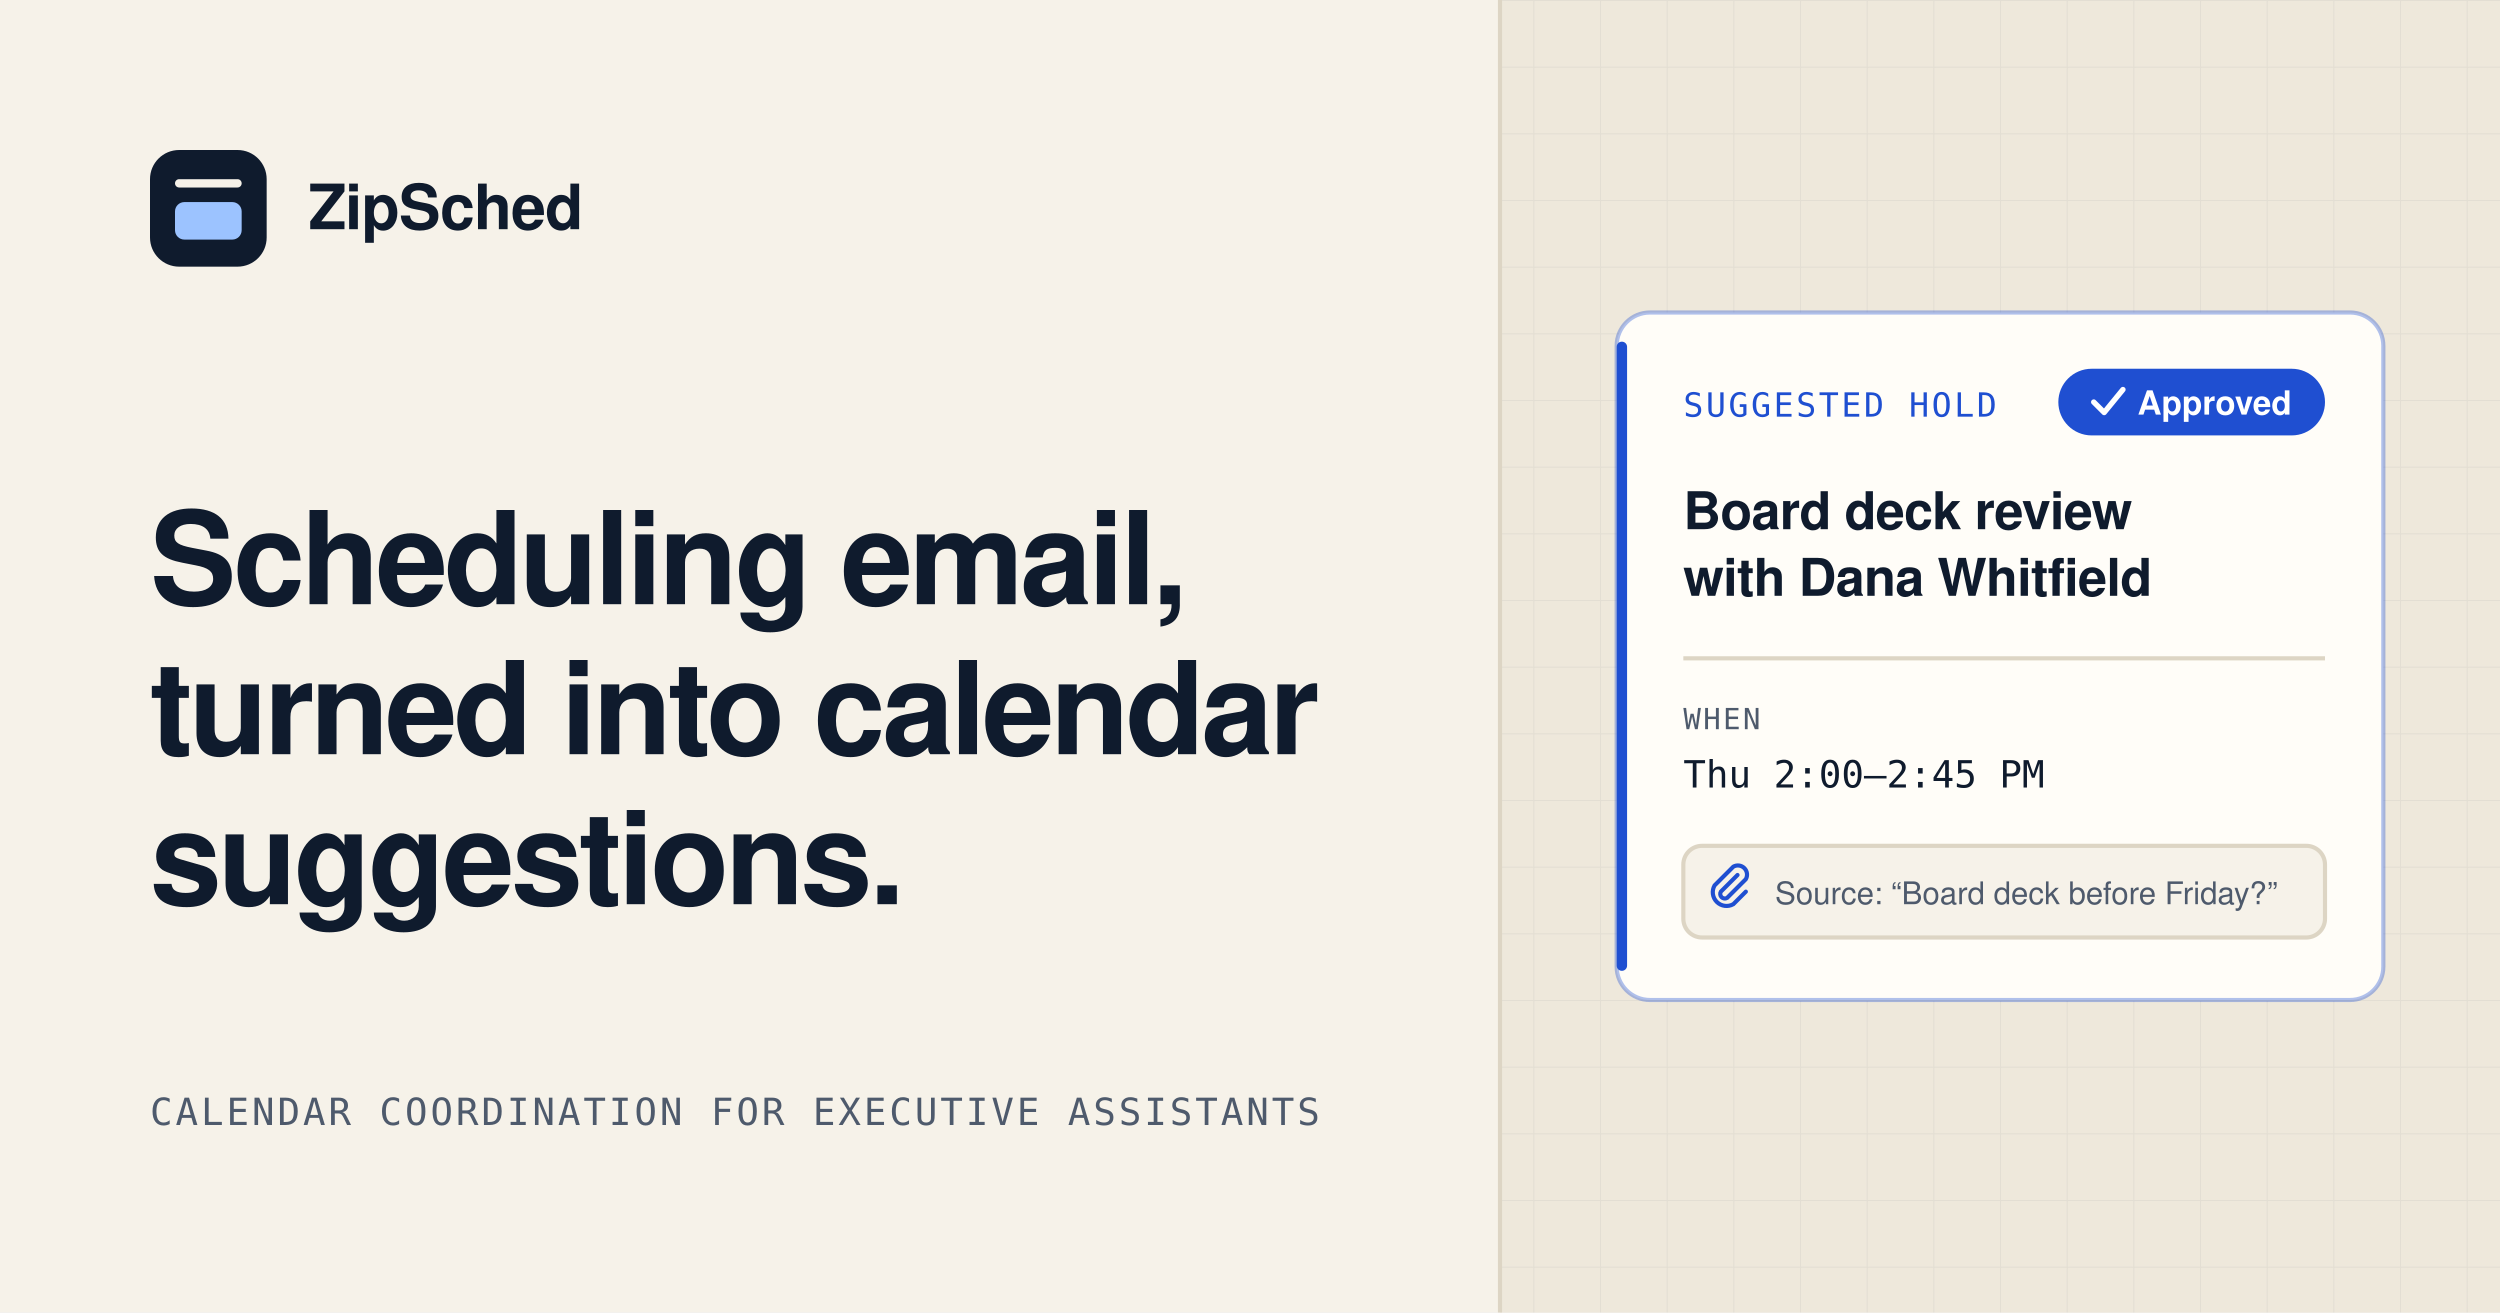
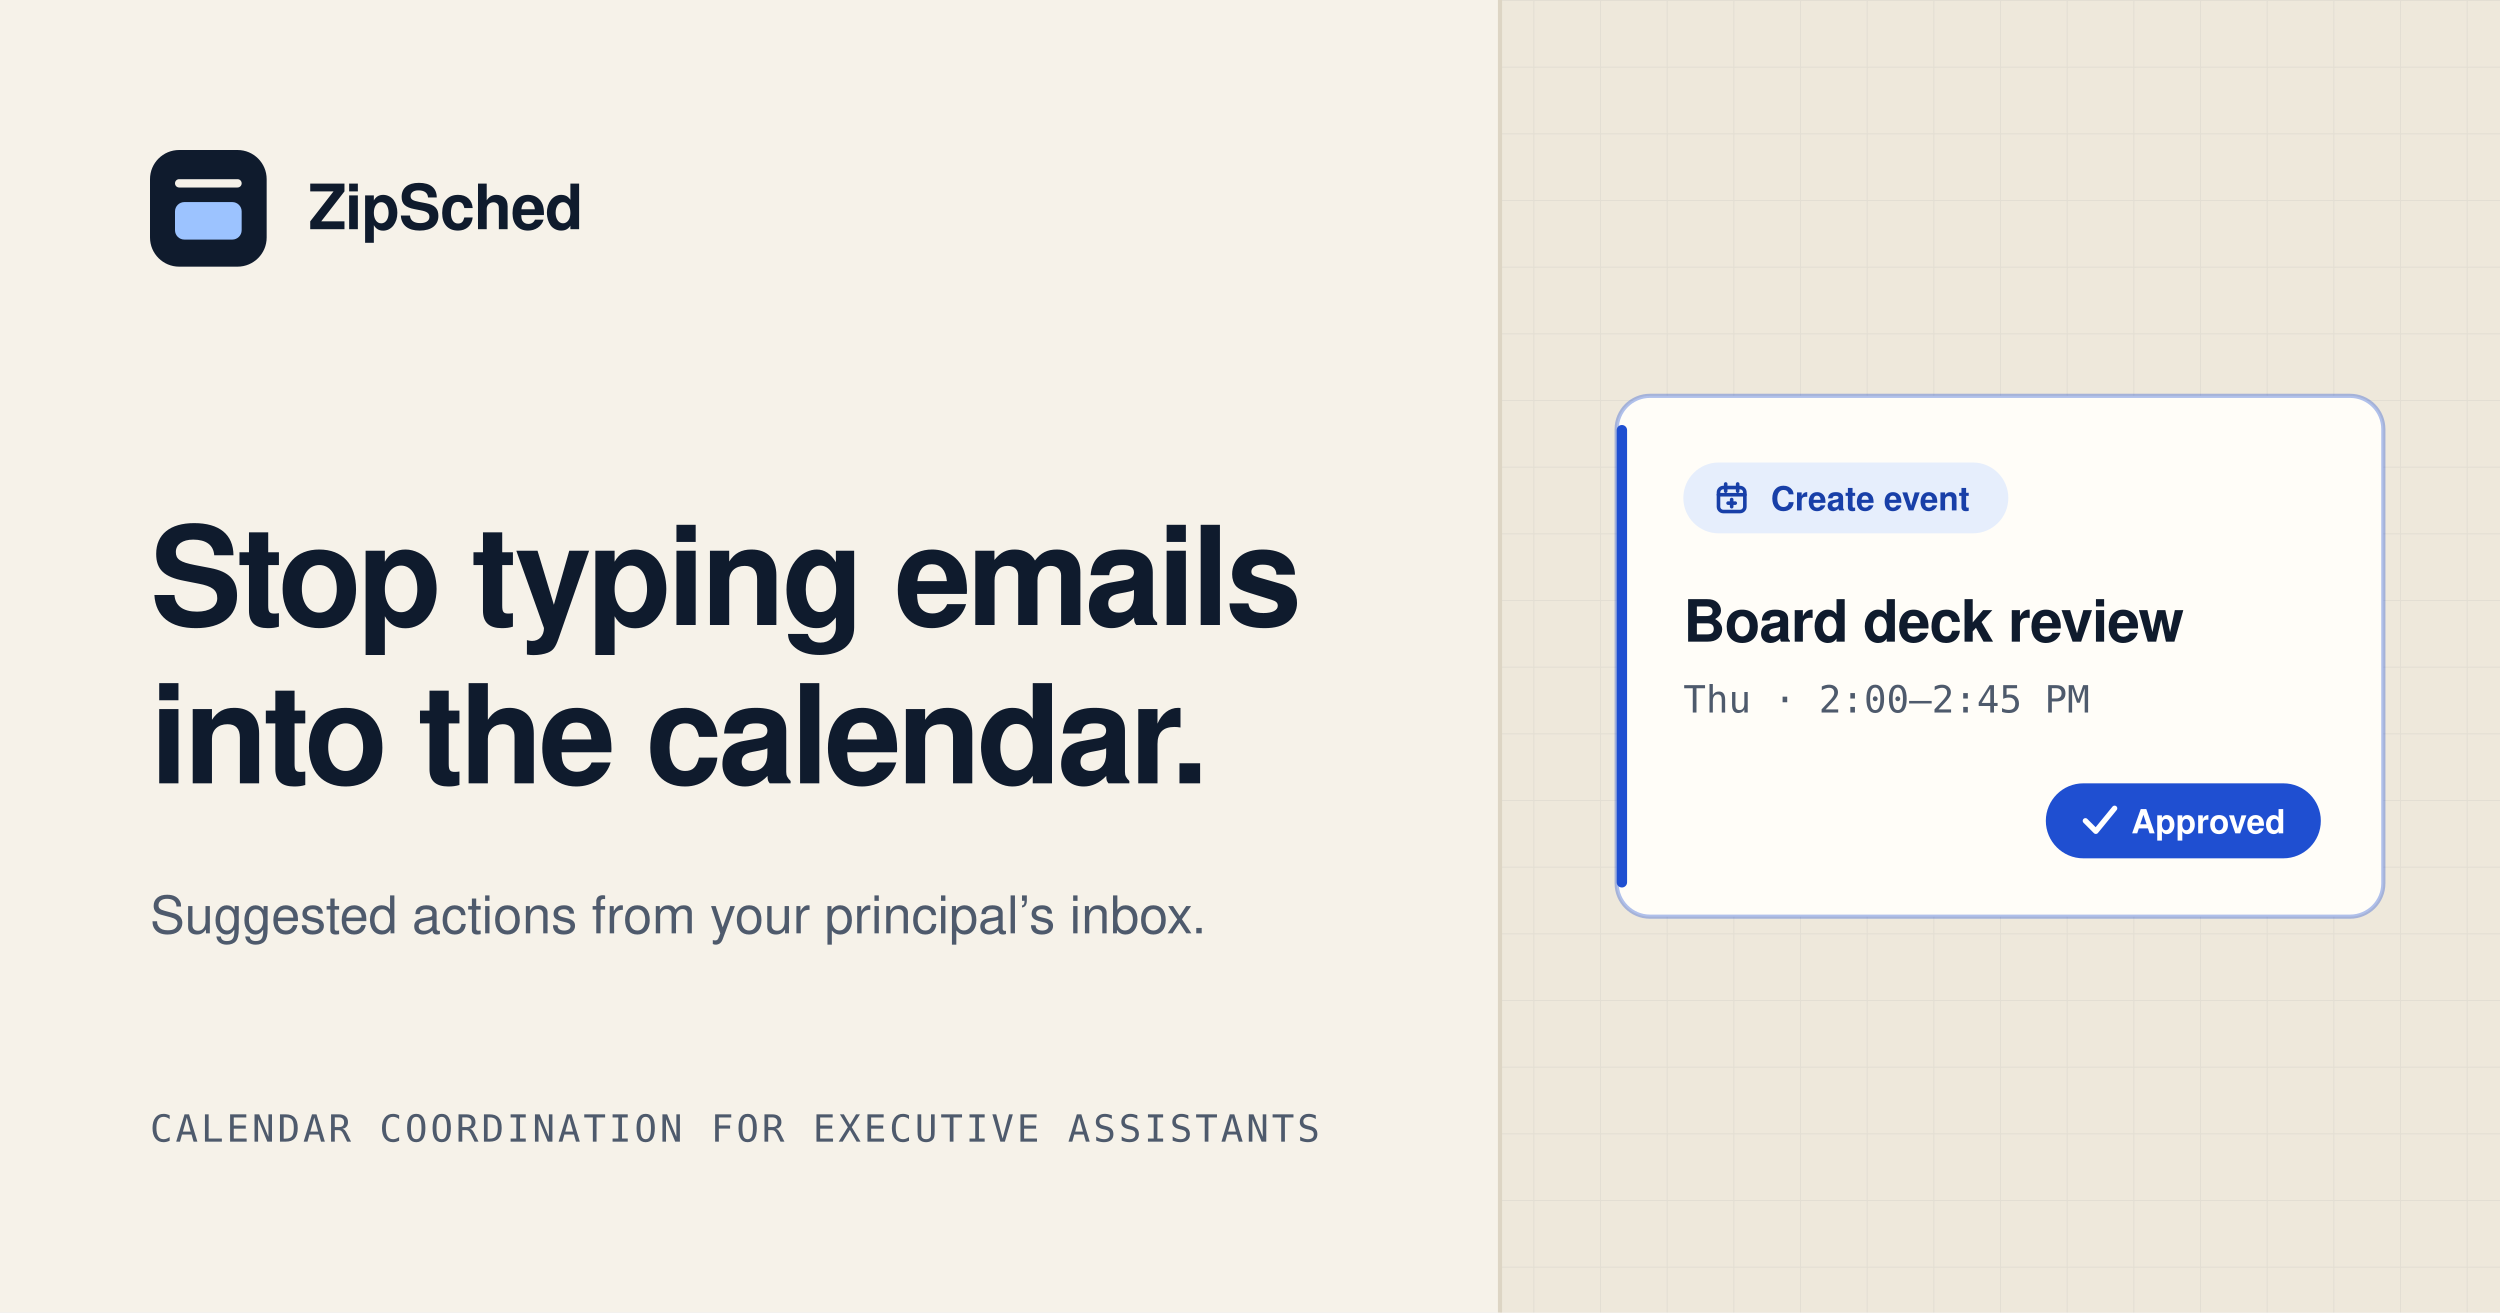
<svg xmlns="http://www.w3.org/2000/svg" width="1200" height="630" viewBox="0 0 1200 630">
  <defs>
    <pattern id="grid" width="32" height="32" patternUnits="userSpaceOnUse">
      <path d="M32 0H0V32" fill="none" stroke="#0f1b2d" stroke-opacity="0.05" />
    </pattern>
  </defs>
  <rect width="1200" height="630" fill="#f6f2e9" />
  <rect x="720" y="0" width="480" height="630" fill="#eee8db" />
  <rect x="720" y="0" width="480" height="630" fill="url(#grid)" />
  <line x1="720" y1="0" x2="720" y2="630" stroke="#ddd5c4" stroke-width="2" />
  <g transform="translate(72 72)">
    <rect width="56" height="56" rx="14" fill="#0f1b2d" />
    <rect x="12" y="14" width="32" height="4" rx="2" fill="#f6f2e9" />
    <rect x="12" y="25" width="32" height="18" rx="4.5" fill="#9cc3ff" />
    <text x="76" y="38" fill="#0f1b2d" font-family="-apple-system, 'Helvetica Neue', Helvetica, Arial, sans-serif" font-size="30" font-weight="600" letter-spacing="-0.4">ZipSched</text>
  </g>
-   <text fill="#0f1b2d" font-family="-apple-system, 'Helvetica Neue', Helvetica, Arial, sans-serif" font-size="62" font-weight="600" letter-spacing="-1.8">
-     <tspan x="72" y="290">Scheduling email,</tspan>
-     <tspan x="72" y="362">turned into calendar</tspan>
-     <tspan x="72" y="434">suggestions.</tspan>
+   <text fill="#0f1b2d" font-family="-apple-system, 'Helvetica Neue', Helvetica, Arial, sans-serif" font-size="66" font-weight="600" letter-spacing="-2">
+     <tspan x="72" y="300">Stop typing emails</tspan>
+     <tspan x="72" y="376">into the calendar.</tspan>
  </text>
-   <text x="72" y="540" fill="#4e5a6c" font-family="ui-monospace, Menlo, monospace" font-size="18" letter-spacing="1.4">CALENDAR COORDINATION FOR EXECUTIVE ASSISTANTS</text>
-   <g transform="translate(776 150)" font-family="-apple-system, 'Helvetica Neue', Helvetica, Arial, sans-serif">
-     <rect width="368" height="330" rx="16" fill="#fffdf8" stroke="#1f4fd1" stroke-opacity="0.35" stroke-width="2" />
-     <rect x="0" y="14" width="5" height="302" rx="2.5" fill="#1f4fd1" />
-     <text x="32" y="50" fill="#1f4fd1" font-family="ui-monospace, Menlo, monospace" font-size="16" letter-spacing="1.2">SUGGESTED HOLD</text>
-     <rect x="212" y="27" width="128" height="32" rx="16" fill="#1f4fd1" />
-     <path d="M229 43l5 5 9-11" fill="none" stroke="#fff" stroke-width="2.6" stroke-linecap="round" stroke-linejoin="round" />
-     <text x="250" y="49" fill="#fff" font-size="16" font-weight="600">Approved</text>
-     <text x="32" y="104" fill="#0f1b2d" font-size="25" font-weight="600" letter-spacing="-0.3">Board deck review</text>
-     <text x="32" y="136" fill="#0f1b2d" font-size="25" font-weight="600" letter-spacing="-0.3">with Dana Whitfield</text>
-     <line x1="32" y1="166" x2="340" y2="166" stroke="#ddd5c4" stroke-width="2" />
-     <text x="32" y="200" fill="#4e5a6c" font-family="ui-monospace, Menlo, monospace" font-size="14" letter-spacing="1.1">WHEN</text>
-     <text x="32" y="228" fill="#0f1b2d" font-family="ui-monospace, Menlo, monospace" font-size="18">Thu 2:00–2:45 PM</text>
-     <rect x="32" y="256" width="308" height="44" rx="9" fill="#f6f2e9" stroke="#ddd5c4" stroke-width="2" />
-     <path d="M58 270l-8 8a2.2 2.2 0 0 0 3 3l9-9a4.4 4.4 0 0 0-6-6l-9 9a6.6 6.6 0 0 0 9 9l6-6" fill="none" stroke="#1f4fd1" stroke-width="2" stroke-linecap="round" />
-     <text x="76" y="284" fill="#4e5a6c" font-size="15">Source: “Board deck before Friday?”</text>
+   <text x="72" y="448" fill="#4e5a6c" font-family="-apple-system, 'Helvetica Neue', Helvetica, Arial, sans-serif" font-size="25">Suggested actions from your principal’s inbox.</text>
+   <text x="72" y="548" fill="#4e5a6c" font-family="ui-monospace, Menlo, monospace" font-size="18" letter-spacing="1.4">CALENDAR COORDINATION FOR EXECUTIVE ASSISTANTS</text>
+   <g transform="translate(776 190)" font-family="-apple-system, 'Helvetica Neue', Helvetica, Arial, sans-serif">
+     <rect width="368" height="250" rx="16" fill="#fffdf8" stroke="#1f4fd1" stroke-opacity="0.35" stroke-width="2" />
+     <rect x="0" y="14" width="5" height="222" rx="2.5" fill="#1f4fd1" />
+     <rect x="32" y="32" width="156" height="34" rx="17" fill="#e6eefc" />
+     <g transform="translate(46 40) scale(1.15)" fill="none" stroke="#183fa8" stroke-width="1.5" stroke-linecap="round" stroke-linejoin="round">
+       <rect x="2.5" y="3.5" width="11" height="10" rx="2" />
+       <path d="M2.5 6.5h11M5.5 2v3M10.5 2v3M8 8.5v3M6.5 10h3" />
+     </g>
+     <text x="74" y="55" fill="#183fa8" font-size="16" font-weight="600">Create event</text>
+     <text x="32" y="118" fill="#0f1b2d" font-size="28" font-weight="600" letter-spacing="-0.4">Board deck review</text>
+     <text x="32" y="152" fill="#4e5a6c" font-family="ui-monospace, Menlo, monospace" font-size="18">Thu · 2:00–2:45 PM</text>
+     <rect x="206" y="186" width="132" height="36" rx="18" fill="#1f4fd1" />
+     <path d="M225 204l5 5 9-11" fill="none" stroke="#fff" stroke-width="2.6" stroke-linecap="round" stroke-linejoin="round" />
+     <text x="247" y="210" fill="#fff" font-size="16" font-weight="600">Approved</text>
  </g>
</svg>
